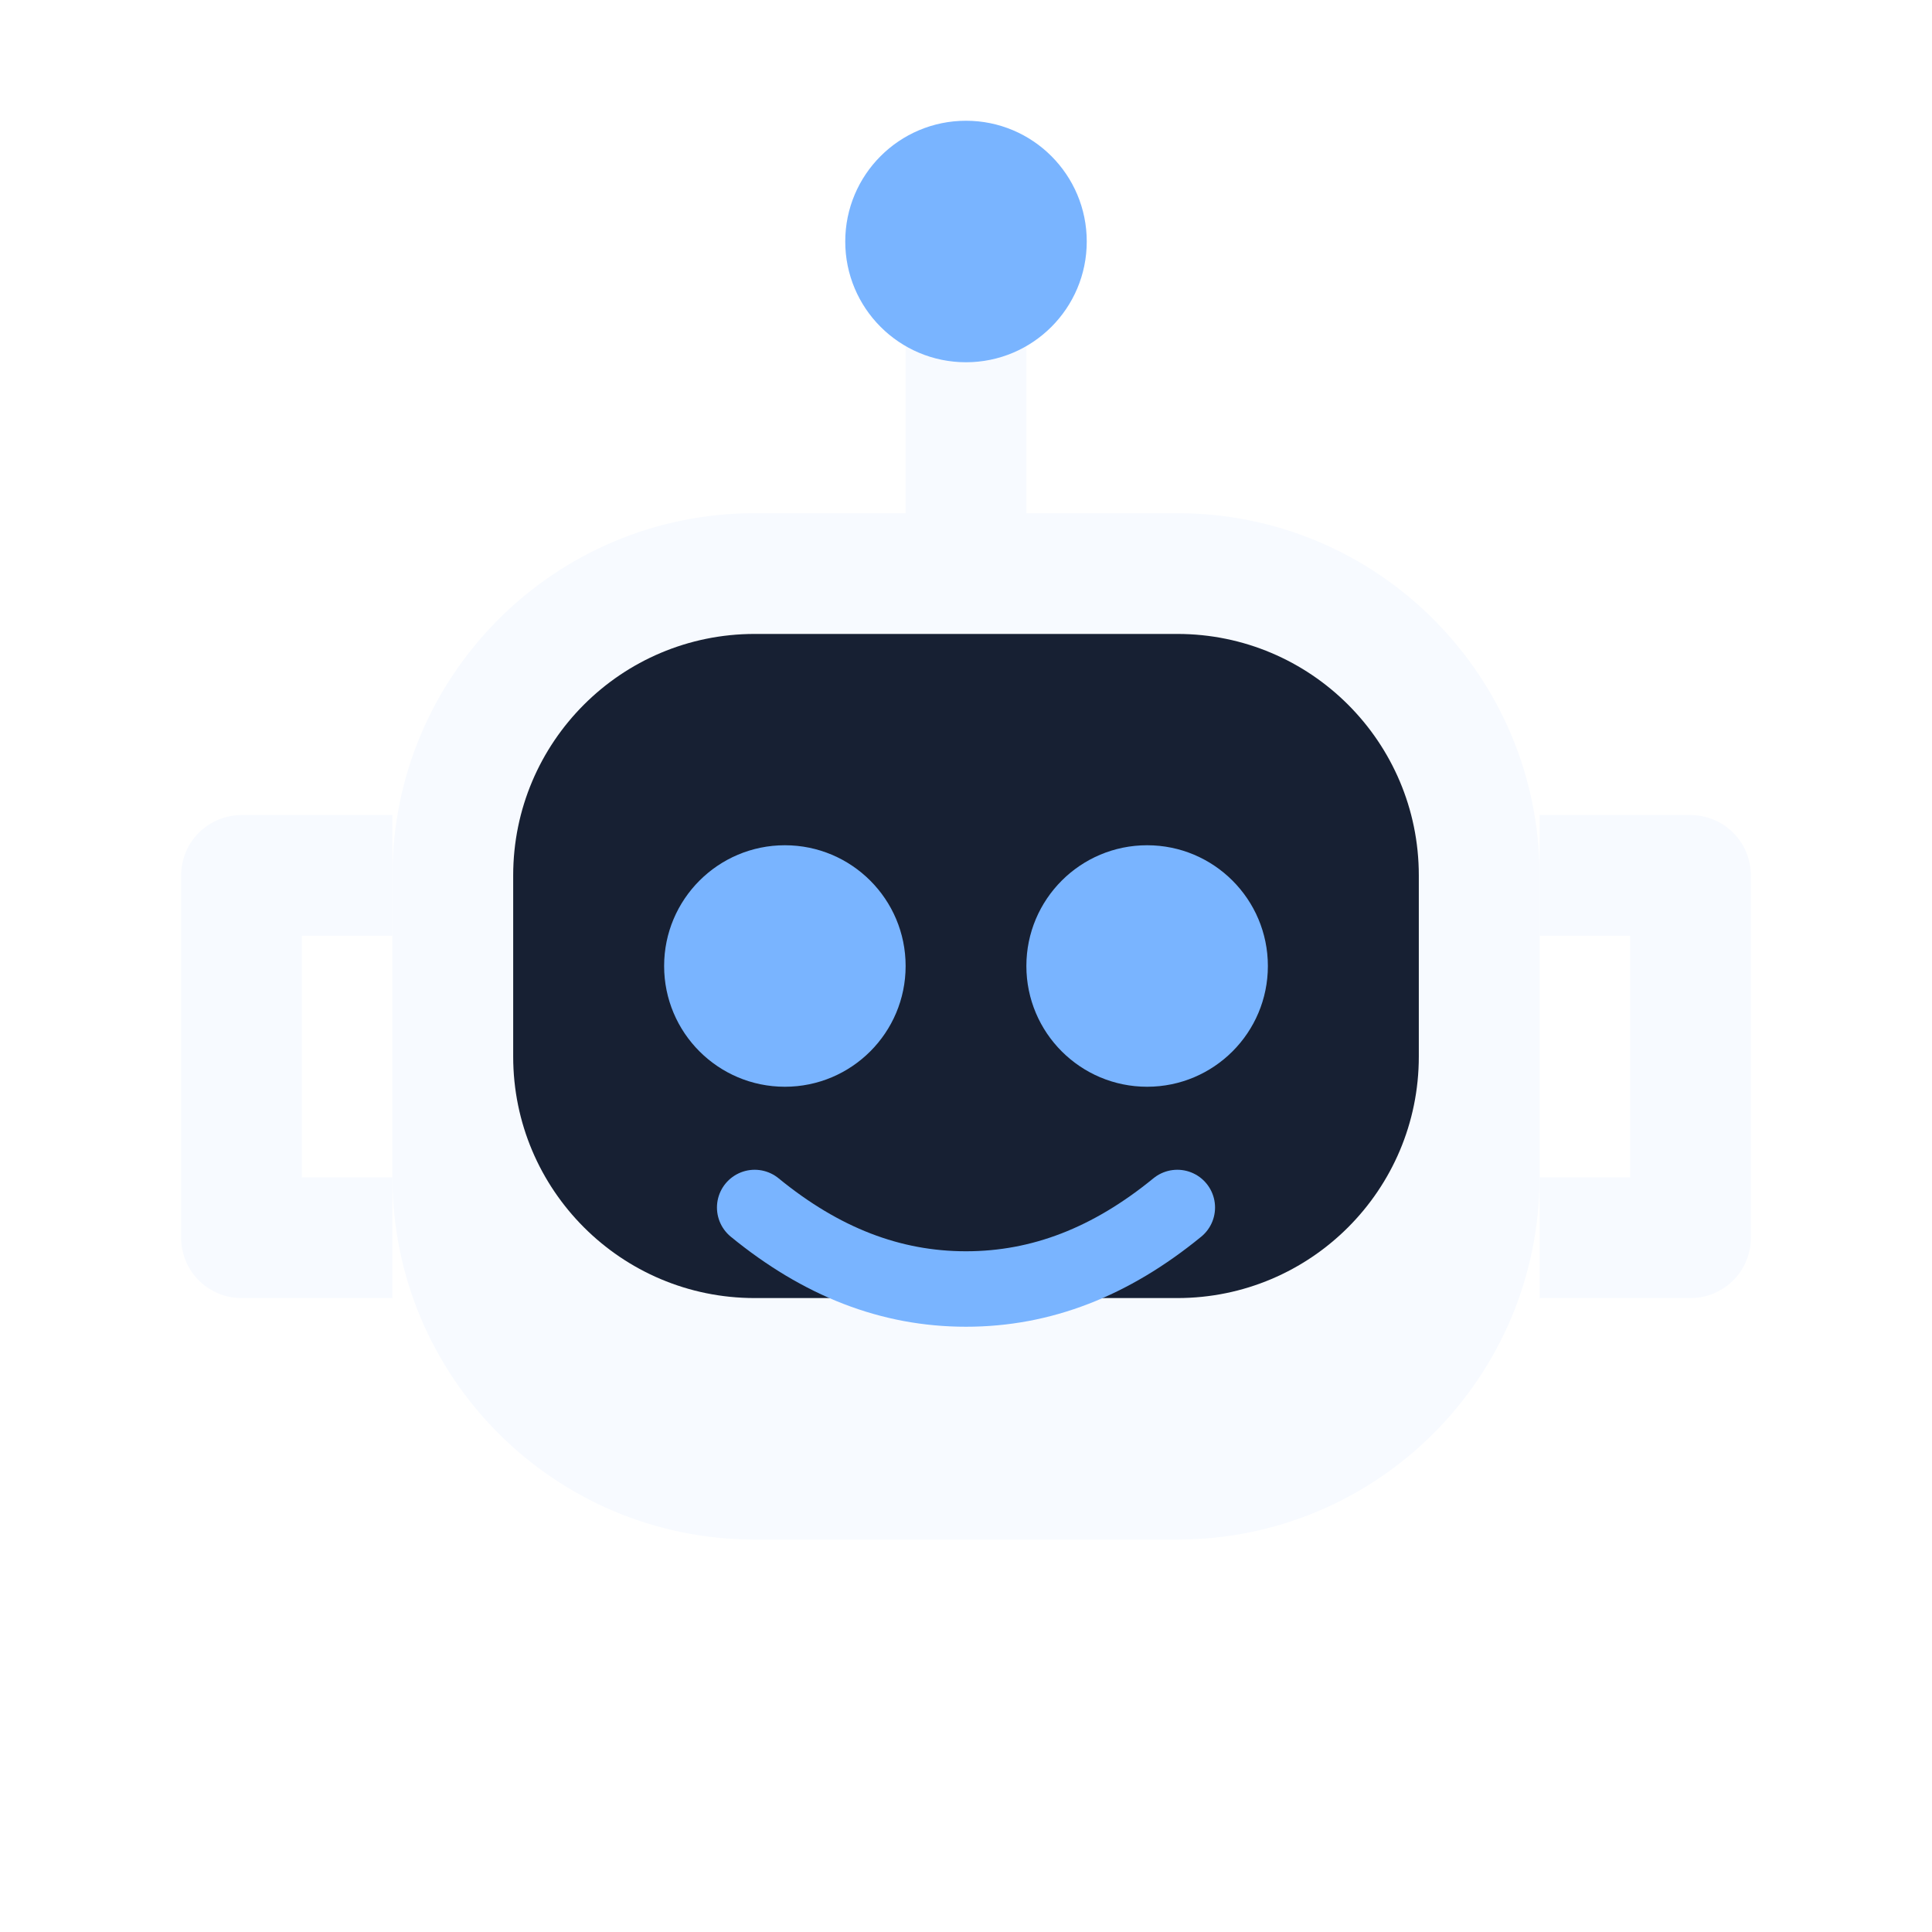
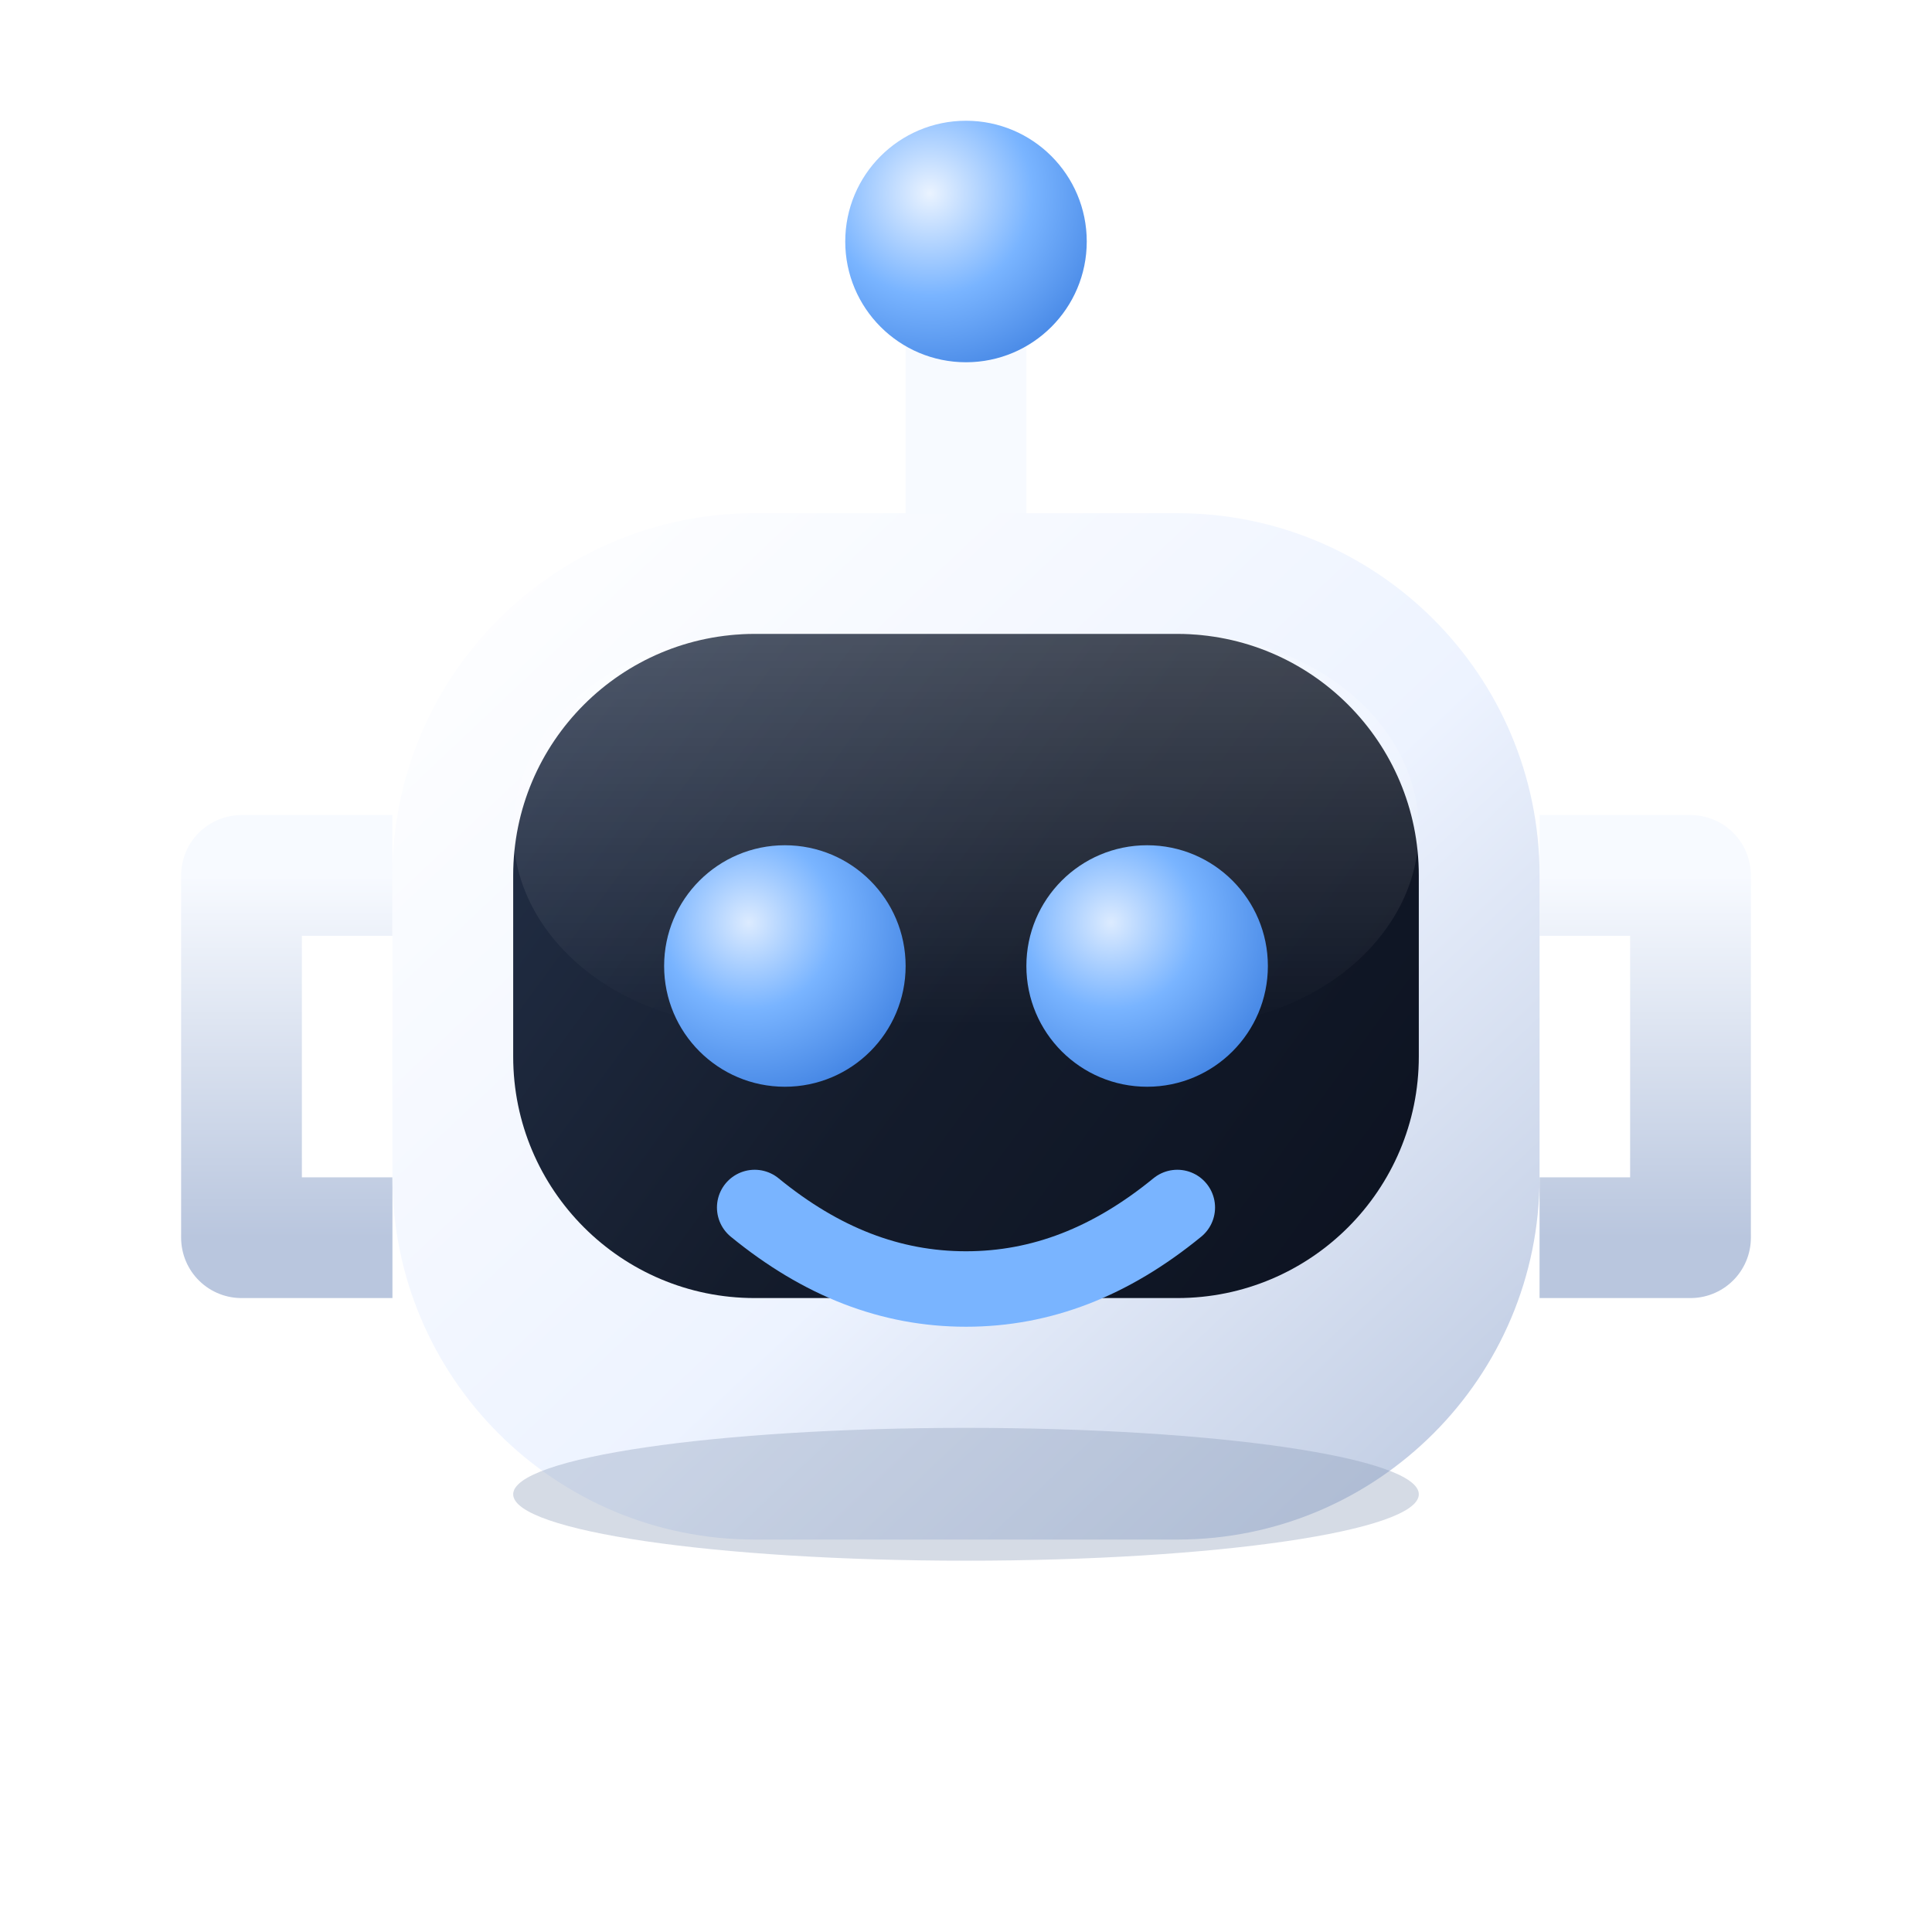
<svg xmlns="http://www.w3.org/2000/svg" viewBox="0 0 64 64" fill="none">
+   <defs>
+     <linearGradient id="shell" x1="16" y1="16" x2="50" y2="52" gradientUnits="userSpaceOnUse">
+       <stop offset="0" stop-color="#FFFFFF" />
+       <stop offset="0.55" stop-color="#EDF3FF" />
+       <stop offset="1" stop-color="#B9C6DE" />
+     </linearGradient>
+     <linearGradient id="screen" x1="17" y1="21" x2="47" y2="43" gradientUnits="userSpaceOnUse">
+       <stop offset="0" stop-color="#243149" />
+       <stop offset="0.5" stop-color="#141C2C" />
+       <stop offset="1" stop-color="#0C1220" />
+     </linearGradient>
+     <linearGradient id="glass" x1="17" y1="21" x2="17" y2="34" gradientUnits="userSpaceOnUse">
+       <stop offset="0" stop-color="#FFFFFF" stop-opacity="0.20" />
+       <stop offset="1" stop-color="#FFFFFF" stop-opacity="0" />
+     </linearGradient>
+     <linearGradient id="limb" x1="8" y1="29" x2="8" y2="41" gradientUnits="userSpaceOnUse">
+       <stop offset="0" stop-color="#F7FAFF" />
+       <stop offset="1" stop-color="#B9C6DE" />
+     </linearGradient>
+     <radialGradient id="eye" cx="0.35" cy="0.32" r="0.8">
+       <stop offset="0" stop-color="#DCEBFF" />
+       <stop offset="0.45" stop-color="#79B4FF" />
+       <stop offset="1" stop-color="#3D7FE0" />
+     </radialGradient>
+     <radialGradient id="bulb" cx="0.35" cy="0.3" r="0.85">
+       <stop offset="0" stop-color="#EAF3FF" />
+       <stop offset="0.5" stop-color="#79B4FF" />
+       <stop offset="1" stop-color="#3D7FE0" />
+     </radialGradient>
+   </defs>
  <style>
    .eyes { animation: robot-look 6s ease-in-out infinite; }
    .eye {
      transform-box: fill-box;
      transform-origin: center;
      animation: robot-blink 4.2s ease-in-out infinite;
    }
    .antenna {
      transform-box: fill-box;
      transform-origin: center;
      animation: robot-pulse 2s ease-in-out infinite;
    }
    @keyframes robot-blink {
      0%, 91%, 100% { transform: scaleY(1); }
      94%, 96% { transform: scaleY(0.12); }
    }
    @keyframes robot-look {
      0%, 22%, 100% { transform: translateX(0); }
      36%, 46% { transform: translateX(2.4px); }
      62%, 72% { transform: translateX(-2.4px); }
    }
    @keyframes robot-pulse {
      0%, 100% { opacity: 1; }
      50% { opacity: 0.45; }
    }
    @media (prefers-reduced-motion: reduce) {
      .eyes, .eye, .antenna { animation: none; }
    }
  </style>
-   <rect x="13" y="17" width="38" height="34" rx="12" fill="#F7FAFF" />
-   <rect x="17" y="21" width="30" height="22" rx="8" fill="#172033" />
+   <path d="M13 29H8v12h5M51 29h5v12h-5" stroke="url(#limb)" stroke-width="4" stroke-linejoin="round" />
+   <path d="M32 17V10" stroke="url(#limb)" stroke-width="4" stroke-linecap="round" />
+   <rect x="13" y="17" width="38" height="34" rx="12" fill="url(#shell)" />
+   <ellipse cx="32" cy="49.5" rx="15" ry="2.2" fill="#8797B4" opacity="0.35" />
+   <rect x="17" y="21" width="30" height="22" rx="8" fill="url(#screen)" />
+   <rect x="17" y="21" width="30" height="13" rx="8" fill="url(#glass)" />
  <g class="eyes">
-     <circle class="eye" cx="26" cy="32" r="4" fill="#79B4FF" />
-     <circle class="eye" cx="38" cy="32" r="4" fill="#79B4FF" />
+     <circle class="eye" cx="26" cy="32" r="4" fill="url(#eye)" />
+     <circle class="eye" cx="38" cy="32" r="4" fill="url(#eye)" />
  </g>
  <path d="M25 40c2.2 1.8 4.5 2.7 7 2.7s4.8-.9 7-2.7" stroke="#79B4FF" stroke-width="2.5" stroke-linecap="round" />
-   <path d="M32 17V10" stroke="#F7FAFF" stroke-width="4" stroke-linecap="round" />
-   <circle class="antenna" cx="32" cy="8" r="4" fill="#79B4FF" />
-   <path d="M13 29H8v12h5M51 29h5v12h-5" stroke="#F7FAFF" stroke-width="4" stroke-linejoin="round" />
+   <circle class="antenna" cx="32" cy="8" r="4" fill="url(#bulb)" />
</svg>
